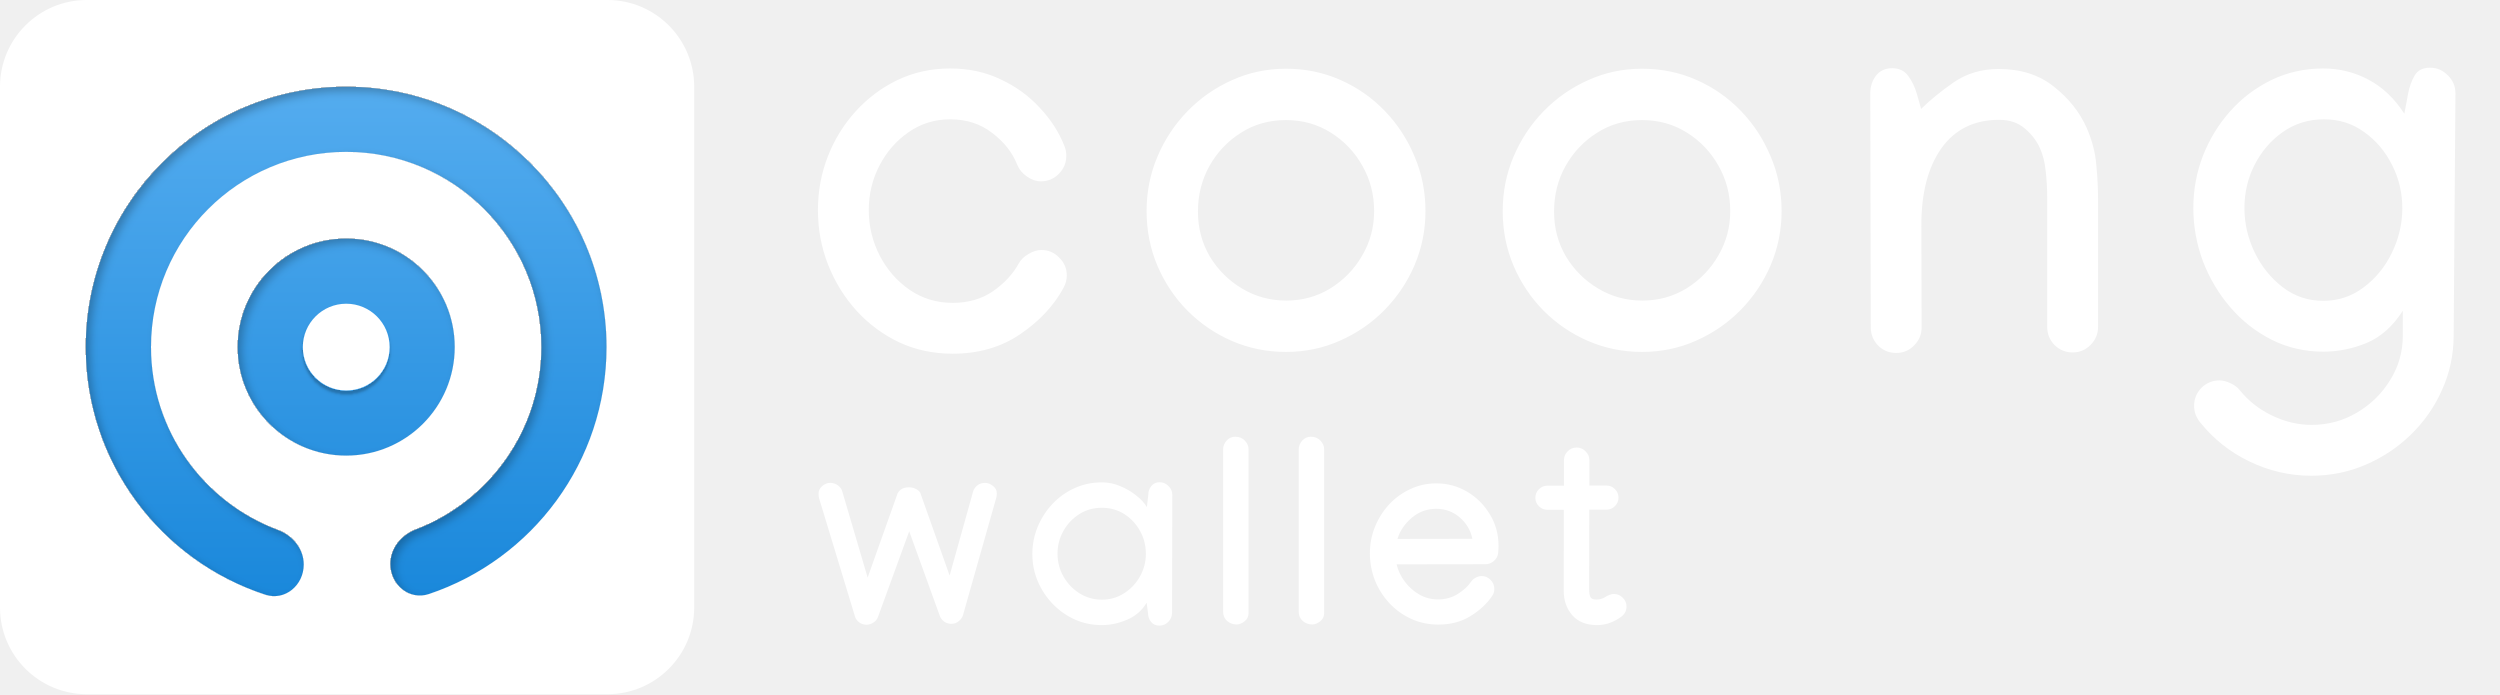
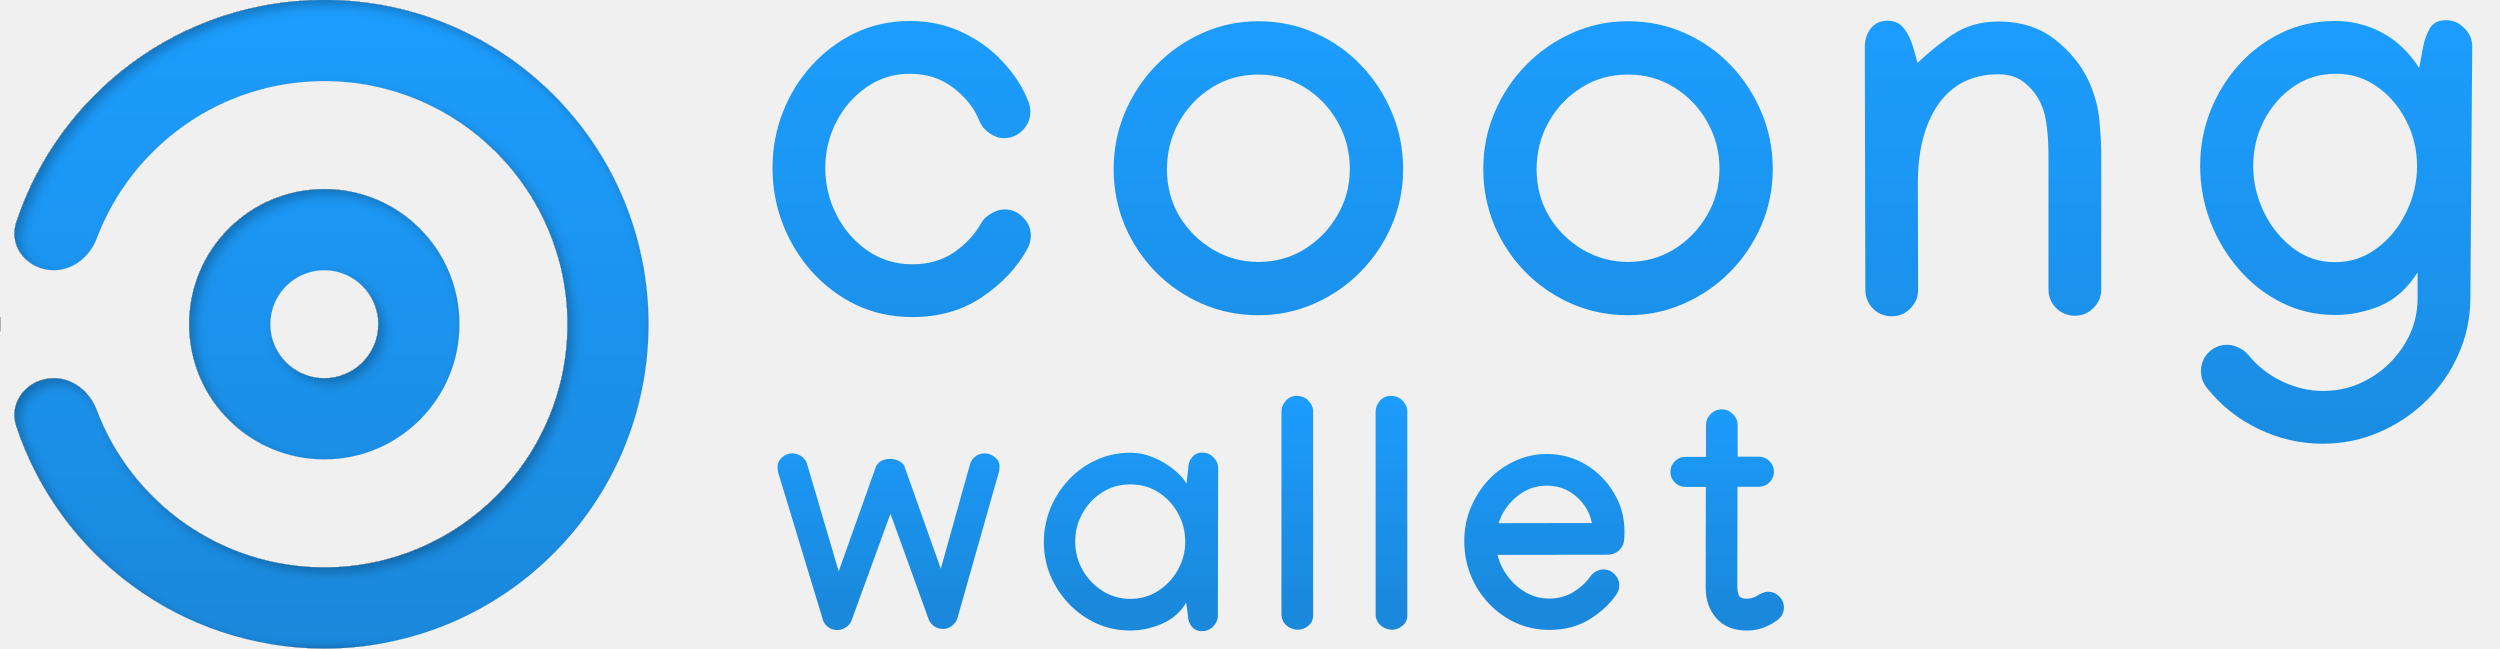
- <svg xmlns="http://www.w3.org/2000/svg" width="2881" height="800" viewBox="0 0 2881 800" fill="none">
-   <rect width="800" height="800" rx="100" fill="white" />
-   <circle cx="399" cy="400" r="315" fill="white" />
-   <circle cx="399" cy="400" r="300" fill="white" />
-   <g filter="url(#filter0_i_325_228)">
-     <path fill-rule="evenodd" clip-rule="evenodd" d="M449.998 649.878C449.998 673.808 471.683 692.105 494.371 684.496C613.26 644.624 698.92 532.316 698.92 400C698.92 234.315 564.605 100 398.92 100C233.234 100 98.92 234.315 98.92 400C98.92 533.212 185.745 646.146 305.891 685.297C328.521 692.671 349.998 674.406 349.998 650.604V650.604C349.998 632.518 337.28 617.19 320.336 610.867C234.865 578.968 173.998 496.592 173.998 400C173.998 275.736 274.734 175 398.998 175C523.262 175 623.998 275.736 623.998 400C623.998 495.964 563.92 577.897 479.324 610.238C462.545 616.653 449.998 631.914 449.998 649.878V649.878ZM398.998 525C468.034 525 523.998 469.036 523.998 400C523.998 330.964 468.034 275 398.998 275C329.962 275 273.998 330.964 273.998 400C273.998 469.036 329.962 525 398.998 525Z" fill="url(#paint0_linear_325_228)" />
+ <svg xmlns="http://www.w3.org/2000/svg" width="2313" height="600" viewBox="0 0 2313 600" fill="none">
+   <g filter="url(#filter0_i_363_236)">
+     <path fill-rule="evenodd" clip-rule="evenodd" d="M600 300C600 465.685 465.685 600 300 600C167.253 600 54.643 513.78 15.116 394.286C7.613 371.604 25.914 350 49.805 350C67.849 350 83.159 362.646 89.537 379.525C121.666 464.543 203.813 525 300.08 525C424.344 525 525.08 424.264 525.08 300C525.08 175.736 424.344 75 300.08 75C203.813 75 121.666 135.457 89.537 220.475C83.159 237.354 67.849 250 49.805 250C25.914 250 7.613 228.396 15.116 205.714C54.643 86.22 167.253 0 300 0C465.685 0 600 134.315 600 300ZM0.08 292.999C0.027 295.326 0 297.66 0 300C0 302.34 0.027 304.674 0.08 307.001V292.999ZM425.08 300C425.08 369.036 369.116 425 300.08 425C231.044 425 175.08 369.036 175.08 300C175.08 230.964 231.044 175 300.08 175C369.116 175 425.08 230.964 425.08 300ZM300.082 350C327.696 350 350.082 327.614 350.082 300C350.082 272.386 327.696 250 300.082 250C272.468 250 250.082 272.386 250.082 300C250.082 327.614 272.468 350 300.082 350Z" fill="url(#paint0_linear_363_236)" />
  </g>
-   <g filter="url(#filter1_d_325_228)">
-     <circle cx="399" cy="400" r="50" fill="white" />
-   </g>
-   <path d="M942.578 242.09C942.578 220.41 946.387 199.805 954.004 180.273C961.621 160.742 972.363 143.359 986.23 128.125C1000.1 112.891 1016.21 100.879 1034.57 92.09C1053.12 83.301 1073.24 78.906 1094.92 78.906C1116.41 78.906 1135.84 83.106 1153.22 91.504C1170.8 99.707 1185.84 110.645 1198.34 124.316C1211.04 137.793 1220.51 152.539 1226.76 168.555C1228.12 171.875 1228.81 175.586 1228.81 179.688C1228.81 187.695 1225.88 194.629 1220.02 200.488C1214.36 206.152 1207.52 208.984 1199.51 208.984C1194.04 208.984 1188.67 207.129 1183.4 203.418C1178.12 199.707 1174.41 195.215 1172.27 189.941C1166.8 175.879 1157.23 163.672 1143.55 153.32C1130.08 142.773 1113.87 137.5 1094.92 137.5C1077.15 137.5 1061.13 142.48 1046.88 152.441C1032.81 162.207 1021.68 175 1013.48 190.82C1005.27 206.641 1001.17 223.73 1001.17 242.09C1001.17 260.645 1005.37 278.125 1013.77 294.531C1022.17 310.742 1033.69 323.926 1048.34 334.082C1062.99 344.043 1079.49 349.023 1097.85 349.023C1115.82 349.023 1131.35 344.531 1144.43 335.547C1157.52 326.367 1167.38 315.723 1174.02 303.613C1176.37 299.316 1180.08 295.703 1185.16 292.773C1190.23 289.648 1195.21 288.086 1200.1 288.086C1208.11 288.086 1214.94 291.016 1220.61 296.875C1226.46 302.539 1229.39 309.375 1229.39 317.383C1229.39 322.266 1228.12 327.051 1225.59 331.738C1214.45 352.246 1197.85 370.02 1175.78 385.059C1153.71 400.098 1127.73 407.617 1097.85 407.617C1075.59 407.617 1054.98 403.223 1036.04 394.434C1017.29 385.449 1000.88 373.242 986.816 357.812C972.949 342.383 962.109 324.805 954.297 305.078C946.484 285.156 942.578 264.16 942.578 242.09ZM1481.88 79.199C1504.34 79.199 1525.23 83.496 1544.57 92.09C1564.1 100.684 1581.19 112.598 1595.84 127.832C1610.49 143.066 1621.91 160.547 1630.12 180.273C1638.52 200 1642.71 220.996 1642.71 243.262C1642.71 265.137 1638.52 285.938 1630.12 305.664C1621.72 325.195 1610.1 342.48 1595.25 357.52C1580.61 372.363 1563.52 384.082 1543.98 392.676C1524.65 401.27 1503.95 405.566 1481.88 405.566C1460 405.566 1439.3 401.367 1419.77 392.969C1400.43 384.57 1383.34 372.949 1368.5 358.105C1353.85 343.262 1342.32 326.074 1333.93 306.543C1325.53 286.816 1321.33 265.723 1321.33 243.262C1321.33 220.996 1325.53 200 1333.93 180.273C1342.32 160.547 1353.85 143.164 1368.5 128.125C1383.34 112.891 1400.43 100.977 1419.77 92.383C1439.1 83.594 1459.8 79.199 1481.88 79.199ZM1380.51 243.848C1380.51 262.793 1385.1 280.078 1394.28 295.703C1403.65 311.133 1416.05 323.438 1431.48 332.617C1446.91 341.797 1463.81 346.387 1482.17 346.387C1500.92 346.387 1517.91 341.699 1533.14 332.324C1548.57 322.754 1560.78 310.156 1569.77 294.531C1578.95 278.906 1583.54 261.816 1583.54 243.262C1583.54 224.316 1579.04 206.934 1570.06 191.113C1561.07 175.098 1548.87 162.305 1533.44 152.734C1518.2 143.164 1501.02 138.379 1481.88 138.379C1462.54 138.379 1445.25 143.262 1430.02 153.027C1414.79 162.598 1402.68 175.391 1393.69 191.406C1384.9 207.227 1380.51 224.707 1380.51 243.848ZM1892.27 79.199C1914.73 79.199 1935.62 83.496 1954.96 92.09C1974.49 100.684 1991.58 112.598 2006.23 127.832C2020.88 143.066 2032.3 160.547 2040.51 180.273C2048.91 200 2053.11 220.996 2053.11 243.262C2053.11 265.137 2048.91 285.938 2040.51 305.664C2032.11 325.195 2020.49 342.48 2005.64 357.52C1991 372.363 1973.91 384.082 1954.38 392.676C1935.04 401.27 1914.34 405.566 1892.27 405.566C1870.39 405.566 1849.69 401.367 1830.16 392.969C1810.82 384.57 1793.73 372.949 1778.89 358.105C1764.24 343.262 1752.71 326.074 1744.32 306.543C1735.92 286.816 1731.72 265.723 1731.72 243.262C1731.72 220.996 1735.92 200 1744.32 180.273C1752.71 160.547 1764.24 143.164 1778.89 128.125C1793.73 112.891 1810.82 100.977 1830.16 92.383C1849.49 83.594 1870.2 79.199 1892.27 79.199ZM1790.9 243.848C1790.9 262.793 1795.49 280.078 1804.67 295.703C1814.04 311.133 1826.45 323.438 1841.88 332.617C1857.3 341.797 1874.2 346.387 1892.56 346.387C1911.31 346.387 1928.3 341.699 1943.54 332.324C1958.96 322.754 1971.17 310.156 1980.16 294.531C1989.34 278.906 1993.93 261.816 1993.93 243.262C1993.93 224.316 1989.43 206.934 1980.45 191.113C1971.46 175.098 1959.26 162.305 1943.83 152.734C1928.59 143.164 1911.41 138.379 1892.27 138.379C1872.93 138.379 1855.64 143.262 1840.41 153.027C1825.18 162.598 1813.07 175.391 1804.08 191.406C1795.29 207.227 1790.9 224.707 1790.9 243.848ZM2213.89 125.488C2224.43 115.137 2237.03 104.883 2251.68 94.727C2266.52 84.57 2283.71 79.492 2303.24 79.492C2328.83 79.492 2350.12 86.328 2367.11 100C2384.1 113.477 2396.6 129.199 2404.61 147.168C2410.86 161.426 2414.57 175.586 2415.74 189.648C2417.11 203.516 2417.79 216.602 2417.79 228.906V376.855C2417.79 384.863 2414.86 391.797 2409 397.656C2403.34 403.32 2396.5 406.152 2388.5 406.152C2380.49 406.152 2373.55 403.32 2367.7 397.656C2362.03 391.797 2359.2 384.863 2359.2 376.855V228.906C2359.2 217.383 2358.61 206.738 2357.44 196.973C2356.46 187.207 2354.32 178.613 2351 171.191C2347.29 162.598 2341.52 154.98 2333.71 148.34C2325.9 141.504 2315.94 138.086 2303.83 138.086C2274.92 138.086 2252.66 149.121 2237.03 171.191C2221.6 193.262 2213.98 223.047 2214.18 260.547L2214.47 377.441C2214.47 385.449 2211.54 392.383 2205.68 398.242C2200.02 403.906 2193.18 406.738 2185.18 406.738C2176.97 406.738 2170.04 403.906 2164.38 398.242C2158.71 392.383 2155.88 385.352 2155.88 377.148L2155.29 107.91C2155.29 99.902 2157.44 93.066 2161.74 87.402C2166.23 81.543 2172.48 78.613 2180.49 78.613C2188.5 78.613 2194.65 81.543 2198.95 87.402C2203.24 93.066 2206.56 99.902 2208.91 107.91L2213.89 125.488ZM2800.35 78.027C2808.36 78.027 2815.2 80.957 2820.86 86.816C2826.72 92.481 2829.65 99.316 2829.65 107.324V107.91L2827.6 387.695C2827.4 409.57 2822.91 430.176 2814.12 449.512C2805.53 468.848 2793.61 485.938 2778.38 500.781C2763.14 515.625 2745.66 527.246 2725.94 535.645C2706.41 544.043 2685.61 548.242 2663.54 548.242C2638.73 548.242 2615 542.773 2592.34 531.836C2569.88 521.094 2550.84 505.957 2535.21 486.426C2530.72 480.762 2528.48 474.512 2528.48 467.676C2528.48 459.668 2531.31 452.734 2536.97 446.875C2542.83 441.211 2549.77 438.379 2557.77 438.379C2561.68 438.379 2565.88 439.453 2570.37 441.602C2575.06 443.75 2578.67 446.484 2581.21 449.805C2590.98 461.914 2603.28 471.582 2618.12 478.809C2633.16 486.035 2648.4 489.648 2663.83 489.648C2682.77 489.648 2700.16 484.961 2715.98 475.586C2731.99 466.211 2744.79 453.711 2754.36 438.086C2764.12 422.461 2769 405.371 2769 386.816V358.105C2757.48 376.074 2743.52 388.477 2727.11 395.312C2710.9 401.953 2694.3 405.273 2677.3 405.273C2656.02 405.273 2636.19 400.684 2617.83 391.504C2599.67 382.324 2583.85 369.922 2570.37 354.297C2556.89 338.672 2546.35 320.996 2538.73 301.27C2531.31 281.348 2527.6 260.84 2527.6 239.746C2527.6 218.652 2531.31 198.535 2538.73 179.395C2546.35 160.059 2556.89 142.871 2570.37 127.832C2583.85 112.793 2599.67 100.879 2617.83 92.09C2636 83.301 2655.82 78.906 2677.3 78.906C2695.86 78.906 2713.24 83.203 2729.45 91.797C2745.66 100.391 2759.43 113.477 2770.76 131.055L2775.16 107.617C2776.72 99.609 2779.26 92.676 2782.77 86.816C2786.29 80.957 2792.15 78.027 2800.35 78.027ZM2768.42 240.039C2768.42 222.266 2764.51 205.664 2756.7 190.234C2748.89 174.609 2738.14 161.914 2724.47 152.148C2711 142.383 2695.57 137.5 2678.18 137.5C2660.41 137.5 2644.59 142.383 2630.72 152.148C2617.05 161.719 2606.21 174.316 2598.2 189.941C2590.39 205.371 2586.48 221.973 2586.48 239.746C2586.48 257.324 2590.39 274.316 2598.2 290.723C2606.02 306.934 2616.76 320.312 2630.43 330.859C2644.1 341.406 2659.73 346.68 2677.3 346.68C2694.69 346.68 2710.21 341.504 2723.89 331.152C2737.75 320.801 2748.59 307.52 2756.41 291.309C2764.41 274.902 2768.42 257.812 2768.42 240.039Z" fill="white" />
-   <path d="M943.324 568.611C943.324 565.389 944.74 562.557 947.572 560.115C950.404 557.674 953.432 556.453 956.654 556.453C959.975 556.453 962.904 557.381 965.443 559.236C968.08 561.092 969.789 563.387 970.57 566.121L999.867 665.584L1034.58 568.025H1034.73C1037.17 563.729 1041.47 561.58 1047.62 561.58C1050.45 561.58 1053.09 562.215 1055.53 563.484C1057.97 564.656 1059.68 566.219 1060.66 568.172V568.318L1094.35 663.24L1121.45 566.268C1122.23 563.631 1123.84 561.336 1126.28 559.383C1128.72 557.43 1131.7 556.453 1135.22 556.453C1138.34 556.453 1141.37 557.625 1144.3 559.969C1147.23 562.215 1148.7 565.047 1148.7 568.465C1148.7 570.613 1148.5 572.322 1148.11 573.592L1109.73 708.943C1109.05 711.385 1107.44 713.68 1104.9 715.828C1102.46 717.879 1099.62 718.904 1096.4 718.904C1093.37 718.904 1090.64 718.074 1088.2 716.414C1085.85 714.656 1084.19 712.605 1083.22 710.262L1047.77 612.264L1011.73 711.141C1010.76 713.777 1009 715.877 1006.46 717.439C1004.02 719.1 1001.33 719.93 998.402 719.93C995.375 719.93 992.592 719.002 990.053 717.146C987.611 715.291 986 712.996 985.219 710.262L943.764 573.738C943.471 572.273 943.324 570.564 943.324 568.611ZM1269.96 555.867C1277.18 555.867 1284.21 557.332 1291.05 560.262C1297.98 563.094 1304.13 566.707 1309.51 571.102C1314.97 575.398 1319.03 579.842 1321.66 584.432L1323.28 570.369C1323.28 566.365 1324.45 562.947 1326.79 560.115C1329.13 557.186 1332.31 555.721 1336.31 555.721C1340.32 555.721 1343.73 557.186 1346.57 560.115C1349.5 562.947 1350.96 566.365 1350.96 570.369V570.662L1350.67 706.307C1350.67 710.311 1349.2 713.777 1346.27 716.707C1343.44 719.539 1340.02 720.955 1336.02 720.955C1332.02 720.955 1328.84 719.539 1326.5 716.707C1324.15 713.777 1322.98 710.311 1322.98 706.307L1321.37 694.588C1316.29 703.279 1308.87 709.773 1299.11 714.07C1289.34 718.27 1279.53 720.369 1269.66 720.369C1258.63 720.369 1248.28 718.221 1238.61 713.924C1228.94 709.529 1220.44 703.523 1213.12 695.906C1205.79 688.289 1200.03 679.549 1195.83 669.686C1191.73 659.822 1189.68 649.422 1189.68 638.484C1189.68 627.645 1191.68 617.293 1195.69 607.43C1199.79 597.469 1205.45 588.631 1212.68 580.916C1220 573.104 1228.5 567 1238.17 562.605C1247.93 558.113 1258.53 555.867 1269.96 555.867ZM1320.49 638.191C1320.49 628.621 1318.25 619.832 1313.75 611.824C1309.36 603.816 1303.35 597.371 1295.74 592.488C1288.12 587.605 1279.43 585.164 1269.66 585.164C1260.09 585.164 1251.45 587.605 1243.73 592.488C1236.02 597.371 1229.92 603.865 1225.42 611.971C1220.93 619.979 1218.69 628.67 1218.69 638.045C1218.69 647.518 1220.98 656.307 1225.57 664.412C1230.16 672.42 1236.31 678.865 1244.03 683.748C1251.84 688.631 1260.43 691.072 1269.81 691.072C1279.18 691.072 1287.68 688.631 1295.3 683.748C1303.01 678.865 1309.12 672.42 1313.61 664.412C1318.2 656.307 1320.49 647.566 1320.49 638.191ZM1423.44 503.279C1428.13 503.279 1431.89 504.842 1434.72 507.967C1437.55 510.994 1438.92 514.314 1438.82 517.928V706.6C1438.82 710.506 1437.26 713.68 1434.13 716.121C1431.11 718.465 1428.08 719.637 1425.05 719.637C1420.85 719.637 1417.19 718.27 1414.07 715.535C1411.04 712.801 1409.53 709.285 1409.53 704.988V517.928C1409.53 514.217 1410.84 510.848 1413.48 507.82C1416.21 504.793 1419.54 503.279 1423.44 503.279ZM1510.57 503.279C1515.26 503.279 1519.02 504.842 1521.85 507.967C1524.68 510.994 1526.05 514.314 1525.95 517.928V706.6C1525.95 710.506 1524.39 713.68 1521.26 716.121C1518.24 718.465 1515.21 719.637 1512.18 719.637C1507.98 719.637 1504.32 718.27 1501.2 715.535C1498.17 712.801 1496.65 709.285 1496.65 704.988V517.928C1496.65 514.217 1497.97 510.848 1500.61 507.82C1503.34 504.793 1506.66 503.279 1510.57 503.279ZM1655.12 557.039C1668.11 557.039 1680.02 560.262 1690.86 566.707C1701.7 573.152 1710.39 581.844 1716.94 592.781C1723.58 603.621 1726.9 615.682 1726.9 628.963C1726.9 631.697 1726.75 634.48 1726.46 637.312C1726.07 640.926 1724.41 644.002 1721.48 646.541C1718.65 648.982 1715.42 650.203 1711.81 650.203L1609.42 650.35C1611.08 657.381 1614.2 663.973 1618.79 670.125C1623.38 676.277 1628.95 681.258 1635.49 685.066C1642.13 688.875 1649.36 690.779 1657.17 690.779C1665.57 690.779 1673.09 688.729 1679.73 684.627C1686.37 680.525 1691.55 675.789 1695.26 670.418C1696.43 668.562 1698.19 667 1700.53 665.73C1702.97 664.461 1705.27 663.826 1707.42 663.826C1711.42 663.826 1714.84 665.291 1717.67 668.221C1720.6 671.15 1722.06 674.617 1722.06 678.621C1722.06 681.746 1721.19 684.529 1719.43 686.971C1713.37 695.857 1705.02 703.572 1694.38 710.115C1683.83 716.561 1671.58 719.783 1657.61 719.783C1646.38 719.783 1635.93 717.586 1626.26 713.191C1616.69 708.797 1608.34 702.791 1601.21 695.174C1594.09 687.557 1588.52 678.816 1584.52 668.953C1580.61 658.992 1578.66 648.494 1578.66 637.459C1578.66 626.814 1580.61 616.707 1584.52 607.137C1588.42 597.469 1593.84 588.875 1600.78 581.355C1607.81 573.836 1615.96 567.928 1625.24 563.631C1634.52 559.236 1644.48 557.039 1655.12 557.039ZM1696.72 620.906C1694.87 611.336 1690.08 603.182 1682.37 596.443C1674.65 589.705 1665.57 586.336 1655.12 586.336C1644.48 586.336 1635.05 589.803 1626.85 596.736C1618.74 603.67 1613.28 611.775 1610.44 621.053L1696.72 620.906ZM1802.31 530.379C1802.31 526.375 1803.72 522.957 1806.56 520.125C1809.39 517.195 1812.86 515.73 1816.96 515.73C1820.96 515.73 1824.38 517.195 1827.21 520.125C1830.14 522.957 1831.61 526.375 1831.61 530.379V559.529H1851.23C1855.04 559.529 1858.31 560.896 1861.05 563.631C1863.78 566.365 1865.15 569.637 1865.15 573.445C1865.15 577.254 1863.78 580.525 1861.05 583.26C1858.31 585.994 1855.04 587.361 1851.23 587.361H1831.46L1831.31 678.035V678.328C1831.31 683.113 1831.85 686.434 1832.92 688.289C1834 690.047 1836.2 690.926 1839.52 690.926C1843.71 690.926 1847.43 689.803 1850.65 687.557C1851.82 686.775 1853.24 686.092 1854.9 685.506C1856.56 684.822 1858.17 684.48 1859.73 684.48C1863.73 684.48 1867.15 685.896 1869.98 688.729C1872.91 691.561 1874.38 694.979 1874.38 698.982C1874.38 703.768 1872.43 707.625 1868.52 710.555C1864.81 713.387 1860.56 715.73 1855.78 717.586C1850.99 719.441 1845.86 720.369 1840.39 720.369C1828.09 720.369 1818.62 716.609 1811.98 709.09C1805.34 701.473 1802.02 692 1802.02 680.672V679.354L1802.16 587.508H1783.27C1779.46 587.508 1776.19 586.141 1773.45 583.406C1770.72 580.672 1769.35 577.4 1769.35 573.592C1769.35 569.783 1770.72 566.512 1773.45 563.777C1776.19 561.043 1779.46 559.676 1783.27 559.676H1802.31V530.379Z" fill="white" />
+   <path d="M719.402 431.611C719.402 428.389 720.818 425.557 723.65 423.115C726.482 420.674 729.51 419.453 732.732 419.453C736.053 419.453 738.982 420.381 741.521 422.236C744.158 424.092 745.867 426.387 746.648 429.121L775.945 528.584L810.662 431.025H810.809C813.25 426.729 817.547 424.58 823.699 424.58C826.531 424.58 829.168 425.215 831.609 426.484C834.051 427.656 835.76 429.219 836.736 431.172V431.318L870.428 526.24L897.527 429.268C898.309 426.631 899.92 424.336 902.361 422.383C904.803 420.43 907.781 419.453 911.297 419.453C914.422 419.453 917.449 420.625 920.379 422.969C923.309 425.215 924.773 428.047 924.773 431.465C924.773 433.613 924.578 435.322 924.188 436.592L885.809 571.943C885.125 574.385 883.514 576.68 880.975 578.828C878.533 580.879 875.701 581.904 872.479 581.904C869.451 581.904 866.717 581.074 864.275 579.414C861.932 577.656 860.271 575.605 859.295 573.262L823.846 475.264L787.811 574.141C786.834 576.777 785.076 578.877 782.537 580.439C780.096 582.1 777.41 582.93 774.48 582.93C771.453 582.93 768.67 582.002 766.131 580.146C763.689 578.291 762.078 575.996 761.297 573.262L719.842 436.738C719.549 435.273 719.402 433.564 719.402 431.611ZM1046.03 418.867C1053.26 418.867 1060.29 420.332 1067.13 423.262C1074.06 426.094 1080.21 429.707 1085.58 434.102C1091.05 438.398 1095.11 442.842 1097.74 447.432L1099.35 433.369C1099.35 429.365 1100.53 425.947 1102.87 423.115C1105.21 420.186 1108.39 418.721 1112.39 418.721C1116.39 418.721 1119.81 420.186 1122.64 423.115C1125.57 425.947 1127.04 429.365 1127.04 433.369V433.662L1126.75 569.307C1126.75 573.311 1125.28 576.777 1122.35 579.707C1119.52 582.539 1116.1 583.955 1112.1 583.955C1108.09 583.955 1104.92 582.539 1102.58 579.707C1100.23 576.777 1099.06 573.311 1099.06 569.307L1097.45 557.588C1092.37 566.279 1084.95 572.773 1075.18 577.07C1065.42 581.27 1055.6 583.369 1045.74 583.369C1034.71 583.369 1024.35 581.221 1014.69 576.924C1005.02 572.529 996.521 566.523 989.197 558.906C981.873 551.289 976.111 542.549 971.912 532.686C967.811 522.822 965.76 512.422 965.76 501.484C965.76 490.645 967.762 480.293 971.766 470.43C975.867 460.469 981.531 451.631 988.758 443.916C996.082 436.104 1004.58 430 1014.25 425.605C1024.01 421.113 1034.61 418.867 1046.03 418.867ZM1096.57 501.191C1096.57 491.621 1094.32 482.832 1089.83 474.824C1085.44 466.816 1079.43 460.371 1071.81 455.488C1064.2 450.605 1055.51 448.164 1045.74 448.164C1036.17 448.164 1027.53 450.605 1019.81 455.488C1012.1 460.371 1005.99 466.865 1001.5 474.971C997.01 482.979 994.764 491.67 994.764 501.045C994.764 510.518 997.059 519.307 1001.65 527.412C1006.24 535.42 1012.39 541.865 1020.11 546.748C1027.92 551.631 1036.51 554.072 1045.89 554.072C1055.26 554.072 1063.76 551.631 1071.38 546.748C1079.09 541.865 1085.19 535.42 1089.69 527.412C1094.28 519.307 1096.57 510.566 1096.57 501.191ZM1199.52 366.279C1204.21 366.279 1207.97 367.842 1210.8 370.967C1213.63 373.994 1215 377.314 1214.9 380.928V569.6C1214.9 573.506 1213.34 576.68 1210.21 579.121C1207.19 581.465 1204.16 582.637 1201.13 582.637C1196.93 582.637 1193.27 581.27 1190.14 578.535C1187.12 575.801 1185.6 572.285 1185.6 567.988V380.928C1185.6 377.217 1186.92 373.848 1189.56 370.82C1192.29 367.793 1195.61 366.279 1199.52 366.279ZM1286.65 366.279C1291.34 366.279 1295.1 367.842 1297.93 370.967C1300.76 373.994 1302.13 377.314 1302.03 380.928V569.6C1302.03 573.506 1300.47 576.68 1297.34 579.121C1294.31 581.465 1291.29 582.637 1288.26 582.637C1284.06 582.637 1280.4 581.27 1277.27 578.535C1274.25 575.801 1272.73 572.285 1272.73 567.988V380.928C1272.73 377.217 1274.05 373.848 1276.69 370.82C1279.42 367.793 1282.74 366.279 1286.65 366.279ZM1431.2 420.039C1444.19 420.039 1456.1 423.262 1466.94 429.707C1477.78 436.152 1486.47 444.844 1493.02 455.781C1499.66 466.621 1502.98 478.682 1502.98 491.963C1502.98 494.697 1502.83 497.48 1502.54 500.312C1502.15 503.926 1500.49 507.002 1497.56 509.541C1494.72 511.982 1491.5 513.203 1487.89 513.203L1385.5 513.35C1387.16 520.381 1390.28 526.973 1394.87 533.125C1399.46 539.277 1405.03 544.258 1411.57 548.066C1418.21 551.875 1425.44 553.779 1433.25 553.779C1441.65 553.779 1449.17 551.729 1455.81 547.627C1462.45 543.525 1467.62 538.789 1471.34 533.418C1472.51 531.562 1474.27 530 1476.61 528.73C1479.05 527.461 1481.35 526.826 1483.49 526.826C1487.5 526.826 1490.92 528.291 1493.75 531.221C1496.68 534.15 1498.14 537.617 1498.14 541.621C1498.14 544.746 1497.26 547.529 1495.51 549.971C1489.45 558.857 1481.1 566.572 1470.46 573.115C1459.91 579.561 1447.65 582.783 1433.69 582.783C1422.46 582.783 1412.01 580.586 1402.34 576.191C1392.77 571.797 1384.42 565.791 1377.29 558.174C1370.16 550.557 1364.6 541.816 1360.59 531.953C1356.69 521.992 1354.73 511.494 1354.73 500.459C1354.73 489.814 1356.69 479.707 1360.59 470.137C1364.5 460.469 1369.92 451.875 1376.85 444.355C1383.88 436.836 1392.04 430.928 1401.32 426.631C1410.59 422.236 1420.55 420.039 1431.2 420.039ZM1472.8 483.906C1470.95 474.336 1466.16 466.182 1458.45 459.443C1450.73 452.705 1441.65 449.336 1431.2 449.336C1420.55 449.336 1411.13 452.803 1402.93 459.736C1394.82 466.67 1389.35 474.775 1386.52 484.053L1472.8 483.906ZM1578.39 393.379C1578.39 389.375 1579.8 385.957 1582.63 383.125C1585.47 380.195 1588.93 378.73 1593.04 378.73C1597.04 378.73 1600.46 380.195 1603.29 383.125C1606.22 385.957 1607.68 389.375 1607.68 393.379V422.529H1627.31C1631.12 422.529 1634.39 423.896 1637.13 426.631C1639.86 429.365 1641.23 432.637 1641.23 436.445C1641.23 440.254 1639.86 443.525 1637.13 446.26C1634.39 448.994 1631.12 450.361 1627.31 450.361H1607.54L1607.39 541.035V541.328C1607.39 546.113 1607.93 549.434 1609 551.289C1610.08 553.047 1612.27 553.926 1615.59 553.926C1619.79 553.926 1623.5 552.803 1626.73 550.557C1627.9 549.775 1629.31 549.092 1630.97 548.506C1632.63 547.822 1634.25 547.48 1635.81 547.48C1639.81 547.48 1643.23 548.896 1646.06 551.729C1648.99 554.561 1650.46 557.979 1650.46 561.982C1650.46 566.768 1648.5 570.625 1644.6 573.555C1640.89 576.387 1636.64 578.73 1631.85 580.586C1627.07 582.441 1621.94 583.369 1616.47 583.369C1604.17 583.369 1594.7 579.609 1588.05 572.09C1581.41 564.473 1578.09 555 1578.09 543.672V542.354L1578.24 450.508H1559.34C1555.54 450.508 1552.26 449.141 1549.53 446.406C1546.79 443.672 1545.43 440.4 1545.43 436.592C1545.43 432.783 1546.79 429.512 1549.53 426.777C1552.26 424.043 1555.54 422.676 1559.34 422.676H1578.39V393.379Z" fill="url(#paint1_linear_363_236)" />
+   <path d="M714.727 155.408C714.727 137.342 717.9 120.171 724.248 103.895C730.596 87.618 739.548 73.133 751.104 60.438C762.66 47.742 776.087 37.732 791.387 30.408C806.849 23.084 823.613 19.422 841.68 19.422C859.583 19.422 875.778 22.921 890.264 29.92C904.912 36.756 917.445 45.87 927.861 57.264C938.441 68.494 946.335 80.783 951.543 94.129C952.682 96.896 953.252 99.988 953.252 103.406C953.252 110.079 950.811 115.857 945.928 120.74C941.208 125.46 935.511 127.82 928.838 127.82C924.281 127.82 919.805 126.274 915.41 123.182C911.016 120.089 907.923 116.346 906.133 111.951C901.576 100.232 893.6 90.06 882.207 81.434C870.977 72.644 857.467 68.25 841.68 68.25C826.868 68.25 813.522 72.4 801.641 80.701C789.922 88.839 780.645 99.5 773.809 112.684C766.973 125.867 763.555 140.109 763.555 155.408C763.555 170.87 767.054 185.438 774.053 199.109C781.051 212.618 790.654 223.605 802.861 232.068C815.068 240.369 828.822 244.52 844.121 244.52C859.095 244.52 872.035 240.776 882.939 233.289C893.844 225.639 902.064 216.769 907.598 206.678C909.551 203.097 912.643 200.086 916.875 197.645C921.107 195.04 925.257 193.738 929.326 193.738C935.999 193.738 941.696 196.18 946.416 201.062C951.299 205.783 953.74 211.479 953.74 218.152C953.74 222.221 952.682 226.209 950.566 230.115C941.289 247.205 927.454 262.016 909.062 274.549C890.671 287.081 869.023 293.348 844.121 293.348C825.566 293.348 808.395 289.686 792.607 282.361C776.982 274.874 763.311 264.702 751.592 251.844C740.036 238.986 731.003 224.337 724.492 207.898C717.982 191.297 714.727 173.8 714.727 155.408ZM1164.14 19.666C1182.86 19.666 1200.27 23.247 1216.39 30.408C1232.66 37.57 1246.9 47.498 1259.11 60.193C1271.32 72.889 1280.84 87.456 1287.68 103.895C1294.67 120.333 1298.17 137.83 1298.17 156.385C1298.17 174.614 1294.67 191.948 1287.68 208.387C1280.68 224.663 1270.99 239.067 1258.62 251.6C1246.42 263.969 1232.17 273.735 1215.9 280.896C1199.79 288.058 1182.53 291.639 1164.14 291.639C1145.91 291.639 1128.66 288.139 1112.38 281.141C1096.27 274.142 1082.03 264.458 1069.66 252.088C1057.45 239.718 1047.85 225.395 1040.85 209.119C1033.85 192.68 1030.35 175.102 1030.35 156.385C1030.35 137.83 1033.85 120.333 1040.85 103.895C1047.85 87.456 1057.45 72.97 1069.66 60.438C1082.03 47.742 1096.27 37.814 1112.38 30.652C1128.5 23.328 1145.75 19.666 1164.14 19.666ZM1079.67 156.873C1079.67 172.661 1083.49 187.065 1091.14 200.086C1098.96 212.944 1109.29 223.198 1122.15 230.848C1135.01 238.497 1149.09 242.322 1164.38 242.322C1180.01 242.322 1194.17 238.416 1206.87 230.604C1219.72 222.628 1229.9 212.13 1237.38 199.109C1245.03 186.089 1248.86 171.847 1248.86 156.385C1248.86 140.597 1245.11 126.111 1237.63 112.928C1230.14 99.581 1219.97 88.921 1207.11 80.945C1194.41 72.97 1180.09 68.982 1164.14 68.982C1148.03 68.982 1133.62 73.051 1120.93 81.189C1108.23 89.165 1098.14 99.826 1090.65 113.172C1083.33 126.355 1079.67 140.923 1079.67 156.873ZM1506.13 19.666C1524.85 19.666 1542.27 23.247 1558.38 30.408C1574.65 37.57 1588.9 47.498 1601.1 60.193C1613.31 72.889 1622.83 87.456 1629.67 103.895C1636.67 120.333 1640.17 137.83 1640.17 156.385C1640.17 174.614 1636.67 191.948 1629.67 208.387C1622.67 224.663 1612.99 239.067 1600.62 251.6C1588.41 263.969 1574.17 273.735 1557.89 280.896C1541.78 288.058 1524.52 291.639 1506.13 291.639C1487.9 291.639 1470.65 288.139 1454.38 281.141C1438.26 274.142 1424.02 264.458 1411.65 252.088C1399.44 239.718 1389.84 225.395 1382.84 209.119C1375.84 192.68 1372.34 175.102 1372.34 156.385C1372.34 137.83 1375.84 120.333 1382.84 103.895C1389.84 87.456 1399.44 72.97 1411.65 60.438C1424.02 47.742 1438.26 37.814 1454.38 30.652C1470.49 23.328 1487.74 19.666 1506.13 19.666ZM1421.66 156.873C1421.66 172.661 1425.49 187.065 1433.13 200.086C1440.95 212.944 1451.28 223.198 1464.14 230.848C1477 238.497 1491.08 242.322 1506.38 242.322C1522 242.322 1536.16 238.416 1548.86 230.604C1561.72 222.628 1571.89 212.13 1579.38 199.109C1587.02 186.089 1590.85 171.847 1590.85 156.385C1590.85 140.597 1587.11 126.111 1579.62 112.928C1572.13 99.581 1561.96 88.921 1549.1 80.945C1536.41 72.97 1522.08 68.982 1506.13 68.982C1490.02 68.982 1475.62 73.051 1462.92 81.189C1450.22 89.165 1440.13 99.826 1432.65 113.172C1425.32 126.355 1421.66 140.923 1421.66 156.873ZM1774.15 58.24C1782.94 49.614 1793.44 41.069 1805.64 32.605C1818.01 24.142 1832.34 19.91 1848.61 19.91C1869.93 19.91 1887.68 25.607 1901.84 37C1916 48.23 1926.41 61.333 1933.09 76.307C1938.29 88.188 1941.39 99.988 1942.36 111.707C1943.5 123.263 1944.07 134.168 1944.07 144.422V267.713C1944.07 274.386 1941.63 280.164 1936.75 285.047C1932.03 289.767 1926.33 292.127 1919.66 292.127C1912.99 292.127 1907.21 289.767 1902.32 285.047C1897.6 280.164 1895.24 274.386 1895.24 267.713V144.422C1895.24 134.819 1894.76 125.949 1893.78 117.811C1892.97 109.673 1891.18 102.511 1888.41 96.326C1885.32 89.165 1880.51 82.817 1874 77.283C1867.49 71.587 1859.19 68.738 1849.1 68.738C1825.01 68.738 1806.46 77.934 1793.44 96.326C1780.58 114.718 1774.23 139.539 1774.39 170.789L1774.64 268.201C1774.64 274.874 1772.2 280.652 1767.31 285.535C1762.59 290.255 1756.9 292.615 1750.22 292.615C1743.39 292.615 1737.61 290.255 1732.89 285.535C1728.17 280.652 1725.81 274.793 1725.81 267.957L1725.32 43.592C1725.32 36.919 1727.11 31.222 1730.69 26.502C1734.44 21.619 1739.65 19.178 1746.32 19.178C1752.99 19.178 1758.12 21.619 1761.7 26.502C1765.28 31.222 1768.05 36.919 1770 43.592L1774.15 58.24ZM2262.87 18.689C2269.54 18.689 2275.24 21.131 2279.96 26.014C2284.84 30.734 2287.29 36.43 2287.29 43.103V43.592L2285.58 276.746C2285.41 294.975 2281.67 312.146 2274.35 328.26C2267.18 344.373 2257.26 358.615 2244.56 370.984C2231.87 383.354 2217.3 393.038 2200.86 400.037C2184.58 407.036 2167.25 410.535 2148.86 410.535C2128.19 410.535 2108.41 405.978 2089.53 396.863C2070.81 387.911 2054.94 375.298 2041.92 359.021C2038.18 354.301 2036.31 349.093 2036.31 343.396C2036.31 336.723 2038.67 330.945 2043.39 326.062C2048.27 321.342 2054.05 318.982 2060.72 318.982C2063.98 318.982 2067.48 319.878 2071.22 321.668C2075.13 323.458 2078.14 325.737 2080.25 328.504C2088.39 338.595 2098.65 346.652 2111.02 352.674C2123.55 358.696 2136.24 361.707 2149.1 361.707C2164.89 361.707 2179.38 357.801 2192.56 349.988C2205.9 342.176 2216.57 331.759 2224.54 318.738C2232.68 305.717 2236.75 291.476 2236.75 276.014V252.088C2227.15 267.062 2215.51 277.397 2201.84 283.094C2188.33 288.628 2174.49 291.395 2160.33 291.395C2142.59 291.395 2126.07 287.57 2110.77 279.92C2095.63 272.27 2082.45 261.935 2071.22 248.914C2059.99 235.893 2051.2 221.163 2044.85 204.725C2038.67 188.123 2035.58 171.033 2035.58 153.455C2035.58 135.877 2038.67 119.113 2044.85 103.162C2051.2 87.049 2059.99 72.726 2071.22 60.193C2082.45 47.661 2095.63 37.732 2110.77 30.408C2125.91 23.084 2142.43 19.422 2160.33 19.422C2175.79 19.422 2190.28 23.003 2203.79 30.164C2217.3 37.325 2228.77 48.23 2238.21 62.879L2241.88 43.348C2243.18 36.675 2245.29 30.896 2248.22 26.014C2251.15 21.131 2256.04 18.689 2262.87 18.689ZM2236.26 153.699C2236.26 138.888 2233 125.053 2226.49 112.195C2219.98 99.174 2211.03 88.595 2199.64 80.457C2188.41 72.319 2175.55 68.25 2161.06 68.25C2146.25 68.25 2133.07 72.319 2121.51 80.457C2110.12 88.432 2101.09 98.93 2094.41 111.951C2087.9 124.809 2084.65 138.644 2084.65 153.455C2084.65 168.104 2087.9 182.264 2094.41 195.936C2100.92 209.445 2109.88 220.594 2121.27 229.383C2132.66 238.172 2145.68 242.566 2160.33 242.566C2174.82 242.566 2187.76 238.253 2199.15 229.627C2210.71 221.001 2219.74 209.933 2226.25 196.424C2232.92 182.752 2236.26 168.51 2236.26 153.699Z" fill="url(#paint2_linear_363_236)" />
  <defs>
-     <filter id="filter0_i_325_228" x="98.92" y="100" width="605.002" height="591.953" filterUnits="userSpaceOnUse" color-interpolation-filters="sRGB">
+     <filter id="filter0_i_363_236" x="0" y="0" width="605" height="605" filterUnits="userSpaceOnUse" color-interpolation-filters="sRGB">
      <feFlood flood-opacity="0" result="BackgroundImageFix" />
      <feBlend mode="normal" in="SourceGraphic" in2="BackgroundImageFix" result="shape" />
      <feColorMatrix in="SourceAlpha" type="matrix" values="0 0 0 0 0 0 0 0 0 0 0 0 0 0 0 0 0 0 127 0" result="hardAlpha" />
      <feOffset dx="5" dy="5" />
      <feGaussianBlur stdDeviation="5" />
      <feComposite in2="hardAlpha" operator="arithmetic" k2="-1" k3="1" />
      <feColorMatrix type="matrix" values="0 0 0 0 0 0 0 0 0 0 0 0 0 0 0 0 0 0 0.25 0" />
-       <feBlend mode="normal" in2="shape" result="effect1_innerShadow_325_228" />
+       <feBlend mode="normal" in2="shape" result="effect1_innerShadow_363_236" />
    </filter>
-     <filter id="filter1_d_325_228" x="345" y="350" width="108" height="108" filterUnits="userSpaceOnUse" color-interpolation-filters="sRGB">
-       <feFlood flood-opacity="0" result="BackgroundImageFix" />
-       <feColorMatrix in="SourceAlpha" type="matrix" values="0 0 0 0 0 0 0 0 0 0 0 0 0 0 0 0 0 0 127 0" result="hardAlpha" />
-       <feOffset dy="4" />
-       <feGaussianBlur stdDeviation="2" />
-       <feComposite in2="hardAlpha" operator="out" />
-       <feColorMatrix type="matrix" values="0 0 0 0 0 0 0 0 0 0 0 0 0 0 0 0 0 0 0.25 0" />
-       <feBlend mode="normal" in2="BackgroundImageFix" result="effect1_dropShadow_325_228" />
-       <feBlend mode="normal" in="SourceGraphic" in2="effect1_dropShadow_325_228" result="shape" />
-     </filter>
-     <linearGradient id="paint0_linear_325_228" x1="398.88" y1="100" x2="398.88" y2="686.953" gradientUnits="userSpaceOnUse">
-       <stop stop-color="#54ACEF" />
+     <linearGradient id="paint0_linear_363_236" x1="299.96" y1="0" x2="299.96" y2="600" gradientUnits="userSpaceOnUse">
+       <stop stop-color="#1C9DFF" />
+       <stop offset="1" stop-color="#1A88DB" />
+     </linearGradient>
+     <linearGradient id="paint1_linear_363_236" x1="1189.51" y1="360" x2="1189.51" y2="568" gradientUnits="userSpaceOnUse">
+       <stop stop-color="#1C9DFF" />
+       <stop offset="1" stop-color="#1A88DB" />
+     </linearGradient>
+     <linearGradient id="paint2_linear_363_236" x1="1505.97" y1="12" x2="1505.97" y2="507" gradientUnits="userSpaceOnUse">
+       <stop stop-color="#1C9DFF" />
      <stop offset="1" stop-color="#1A88DB" />
    </linearGradient>
  </defs>
</svg>
